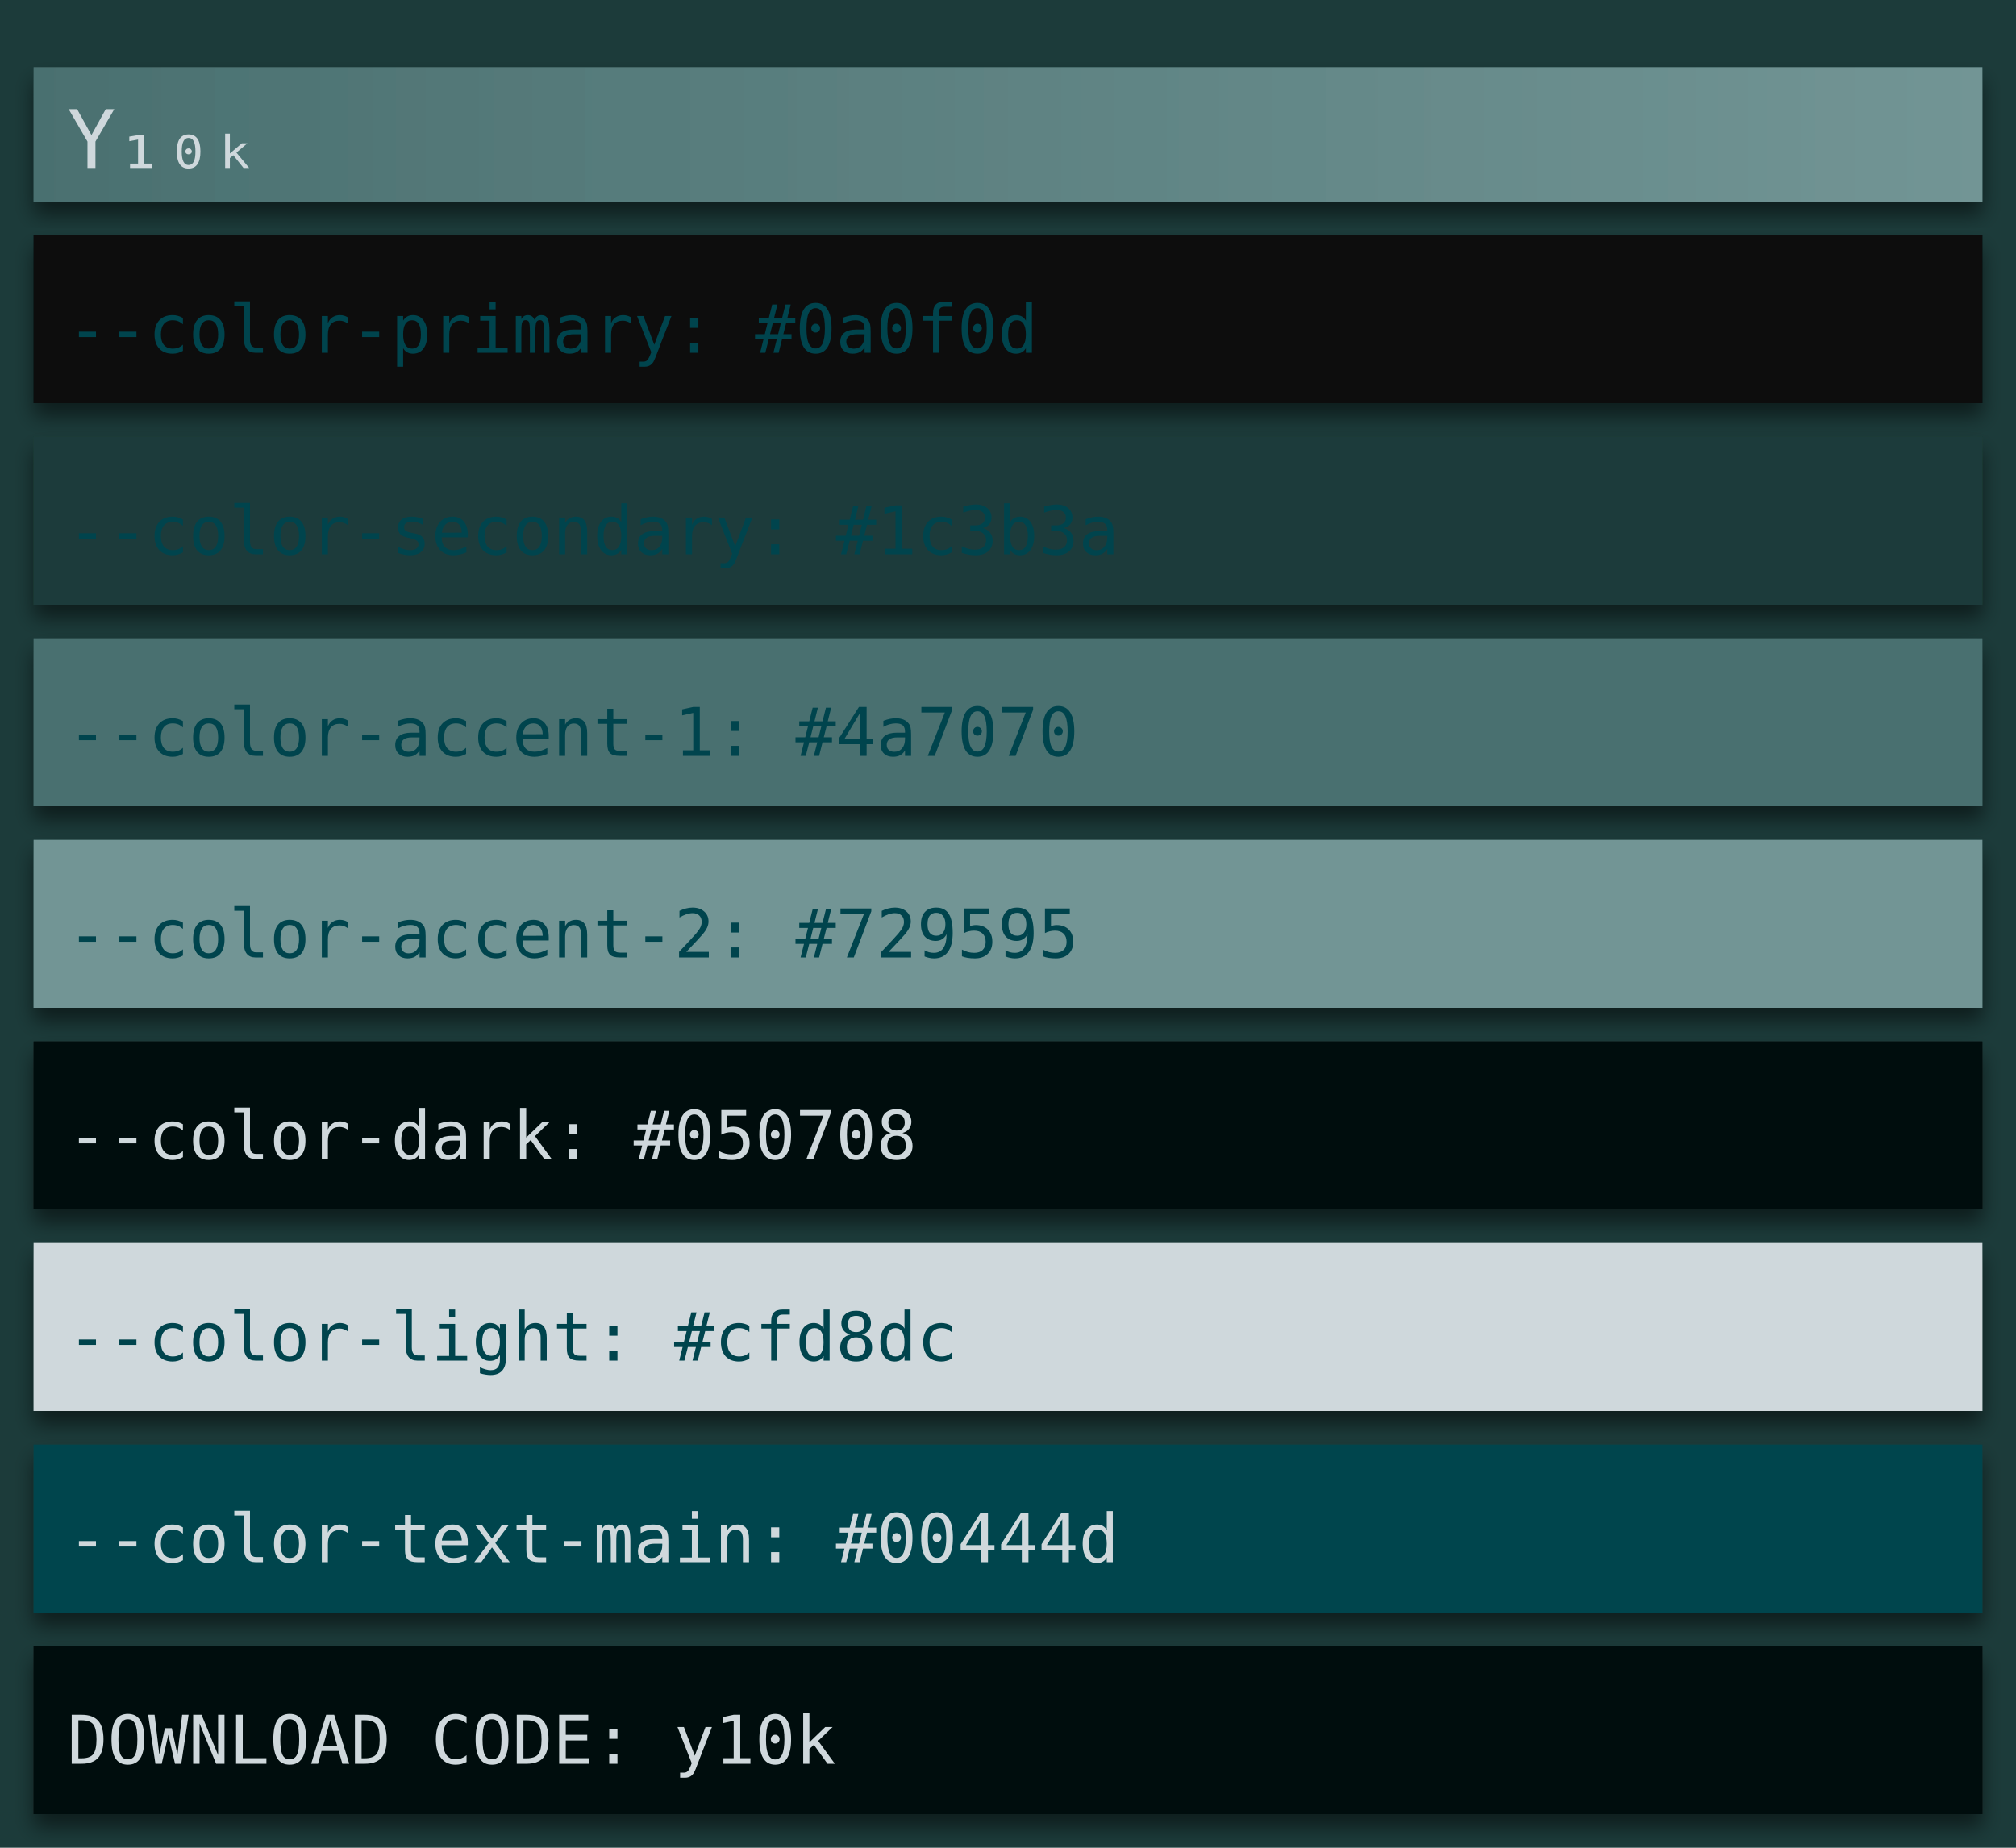
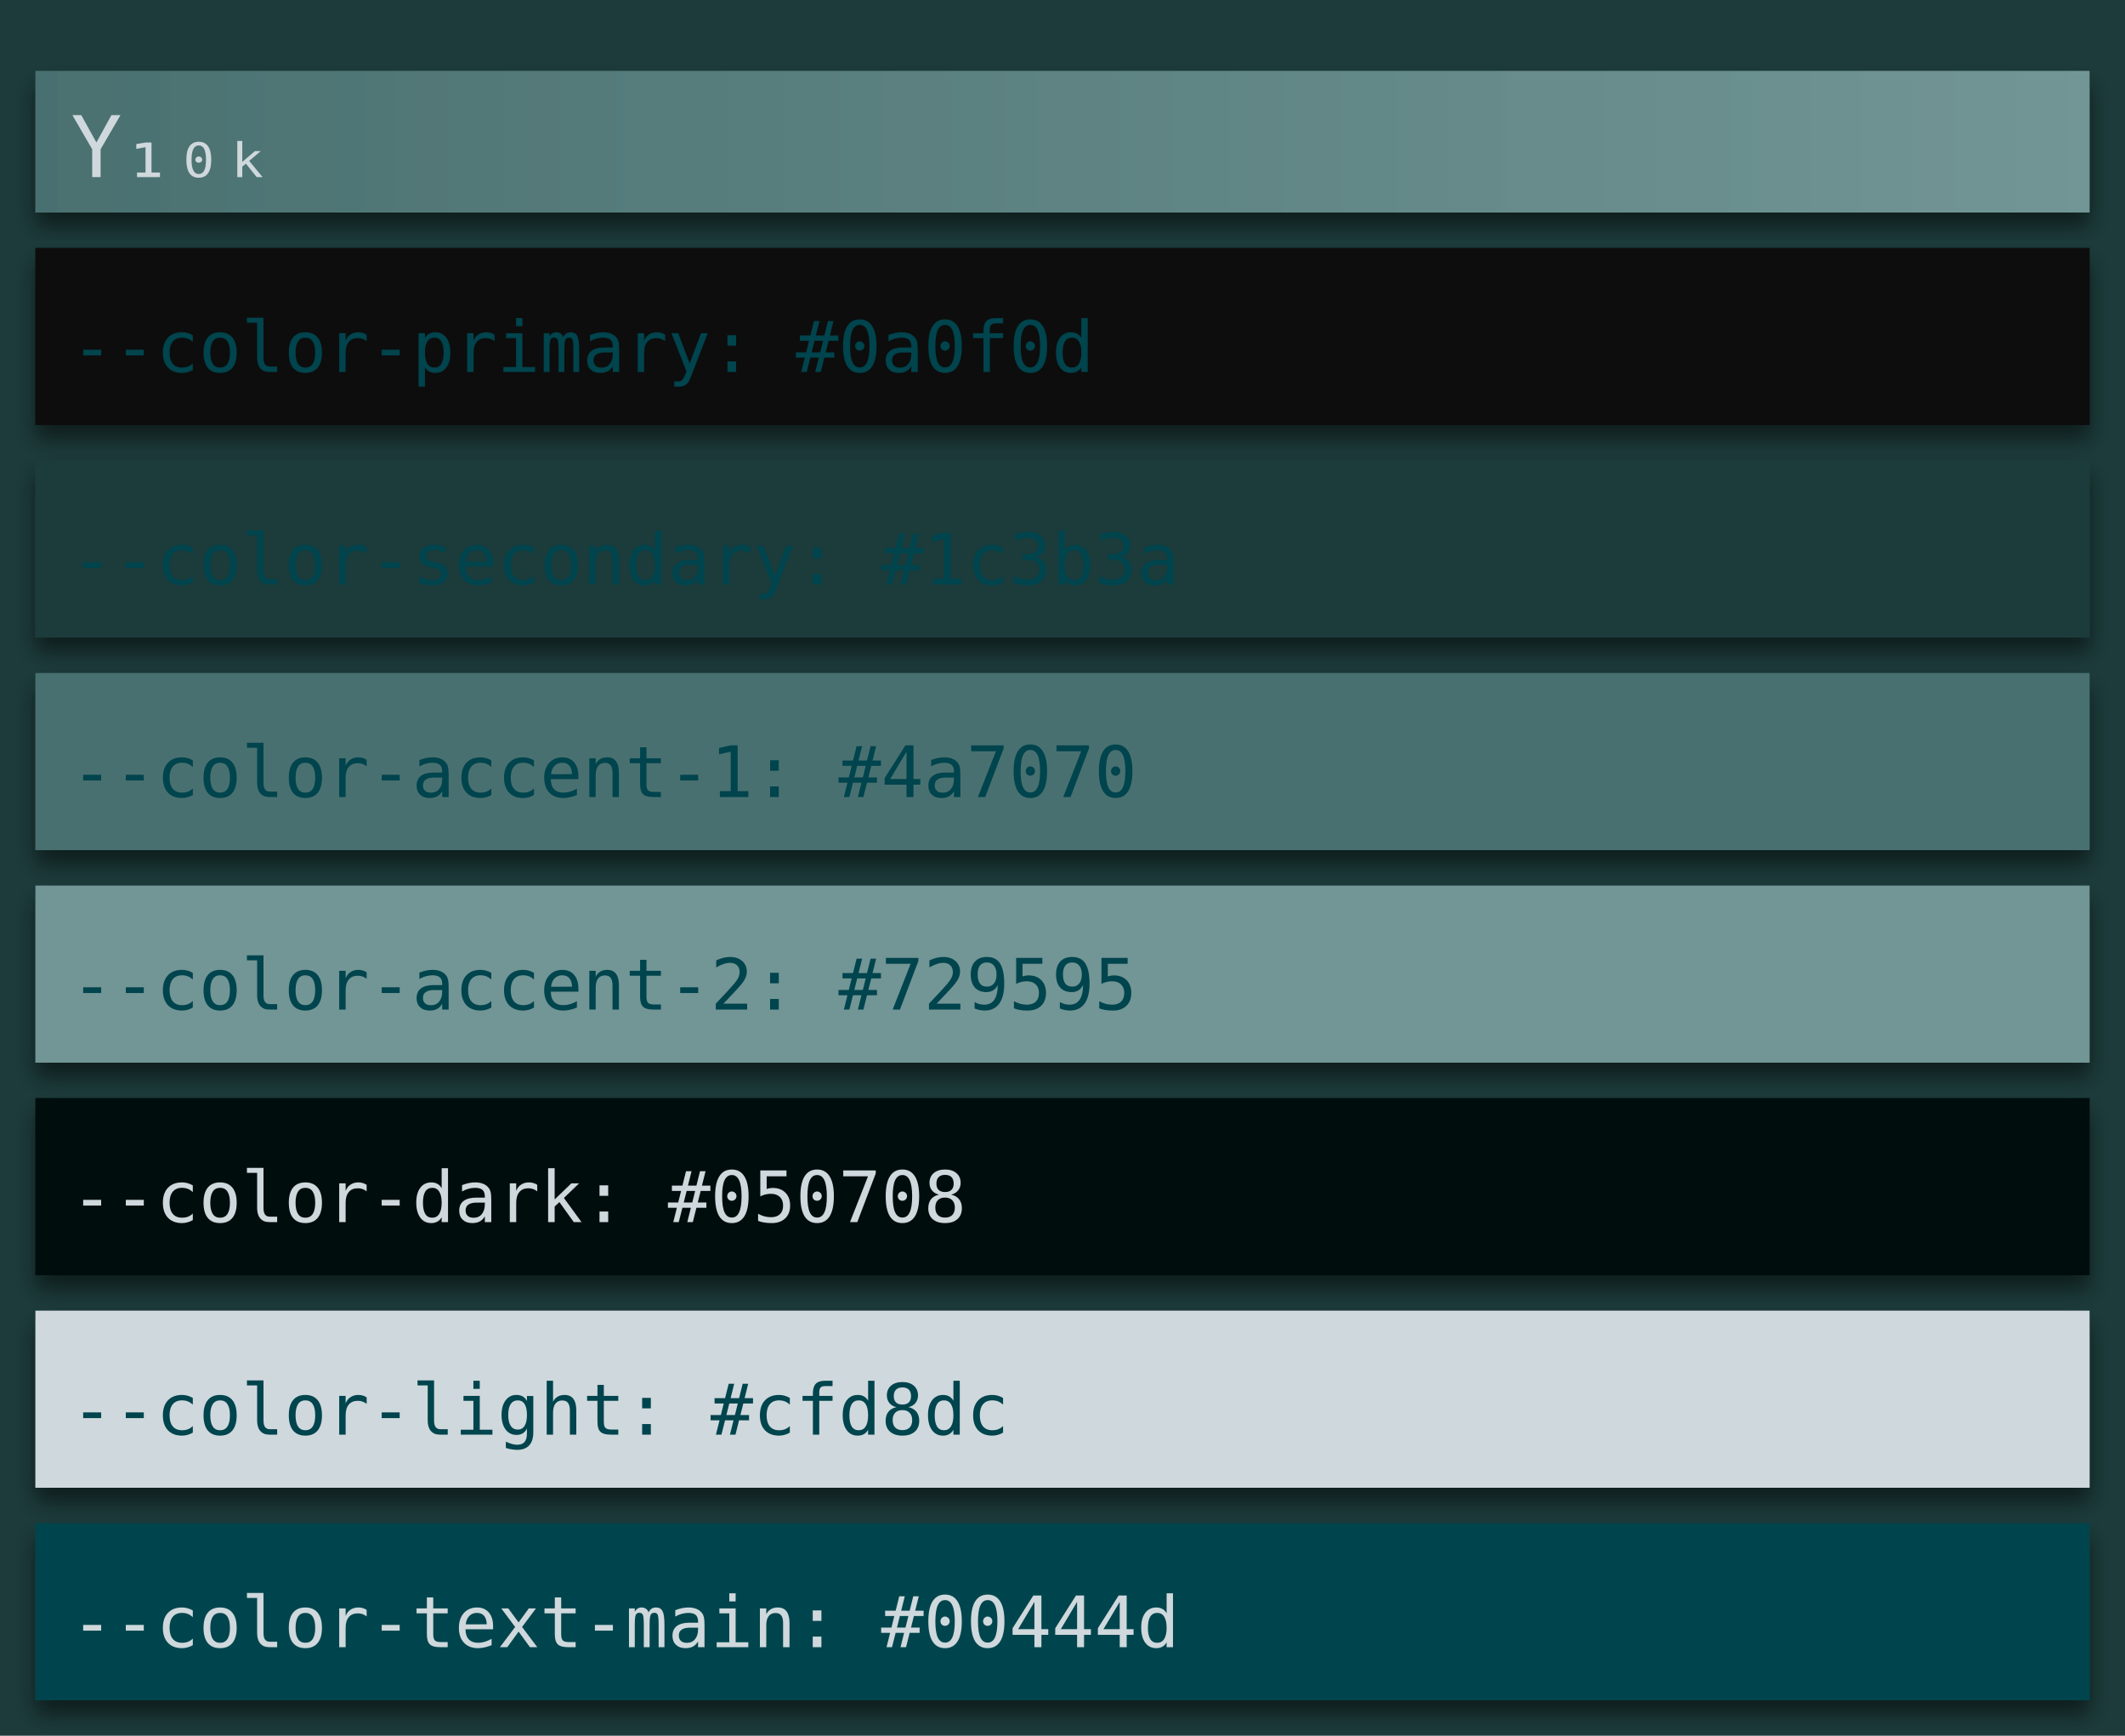
- <svg xmlns="http://www.w3.org/2000/svg" width="600" height="550">
-   <rect x="0" y="0" width="600" height="550" fill="#1c3b3a" />
+ <svg xmlns="http://www.w3.org/2000/svg" width="600" height="490">
+   <rect x="0" y="0" width="600" height="490" fill="#1c3b3a" />
  <defs>
    <linearGradient id="displayNameGradient" x1="0%" y1="0%" x2="100%" y2="0%">
      <stop offset="0%" style="stop-color:#4a7070;stop-opacity:1" />
      <stop offset="100%" style="stop-color:#729595;stop-opacity:1" />
    </linearGradient>
    <filter id="shadow" x="-20%" y="-20%" width="140%" height="140%">
      <feGaussianBlur in="SourceAlpha" stdDeviation="3" />
      <feOffset dx="0" dy="4" result="offsetblur" />
      <feComponentTransfer>
        <feFuncA type="linear" slope="0.5" />
      </feComponentTransfer>
      <feMerge>
        <feMergeNode />
        <feMergeNode in="SourceGraphic" />
      </feMerge>
    </filter>
  </defs>
  <rect x="10" y="20" width="580" height="40" fill="url(#displayNameGradient)" filter="url(#shadow)" />
  <text x="20" y="50" fill="#cfd8dc" font-size="24" font-family="monospace">Y₁₀ₖ</text>
  <rect x="10" y="70" width="580" height="50" fill="#0a0f0d" filter="url(#shadow)" />
  <text x="20" y="105" fill="#00444d" font-size="20" font-family="monospace">--color-primary: #0a0f0d</text>
  <rect x="10" y="130" width="580" height="50" fill="#1c3b3a" filter="url(#shadow)" />
  <text x="20" y="165" fill="#00444d" font-size="20" font-family="monospace">--color-secondary: #1c3b3a</text>
  <rect x="10" y="190" width="580" height="50" fill="#4a7070" filter="url(#shadow)" />
  <text x="20" y="225" fill="#00444d" font-size="20" font-family="monospace">--color-accent-1: #4a7070</text>
  <rect x="10" y="250" width="580" height="50" fill="#729595" filter="url(#shadow)" />
  <text x="20" y="285" fill="#00444d" font-size="20" font-family="monospace">--color-accent-2: #729595</text>
  <rect x="10" y="310" width="580" height="50" fill="#050708" filter="url(#shadow)" />
  <text x="20" y="345" fill="#cfd8dc" font-size="20" font-family="monospace">--color-dark: #050708</text>
  <rect x="10" y="370" width="580" height="50" fill="#cfd8dc" filter="url(#shadow)" />
  <text x="20" y="405" fill="#00444d" font-size="20" font-family="monospace">--color-light: #cfd8dc</text>
  <rect x="10" y="430" width="580" height="50" fill="#00444d" filter="url(#shadow)" />
  <text x="20" y="465" fill="#cfd8dc" font-size="20" font-family="monospace">--color-text-main: #00444d</text>
-   <rect x="10" y="490" width="580" height="50" fill="#050708" filter="url(#shadow)" />
-   <text x="20" y="525" fill="#cfd8dc" font-size="20" font-family="monospace">DOWNLOAD CODE: y10k</text>
</svg>
